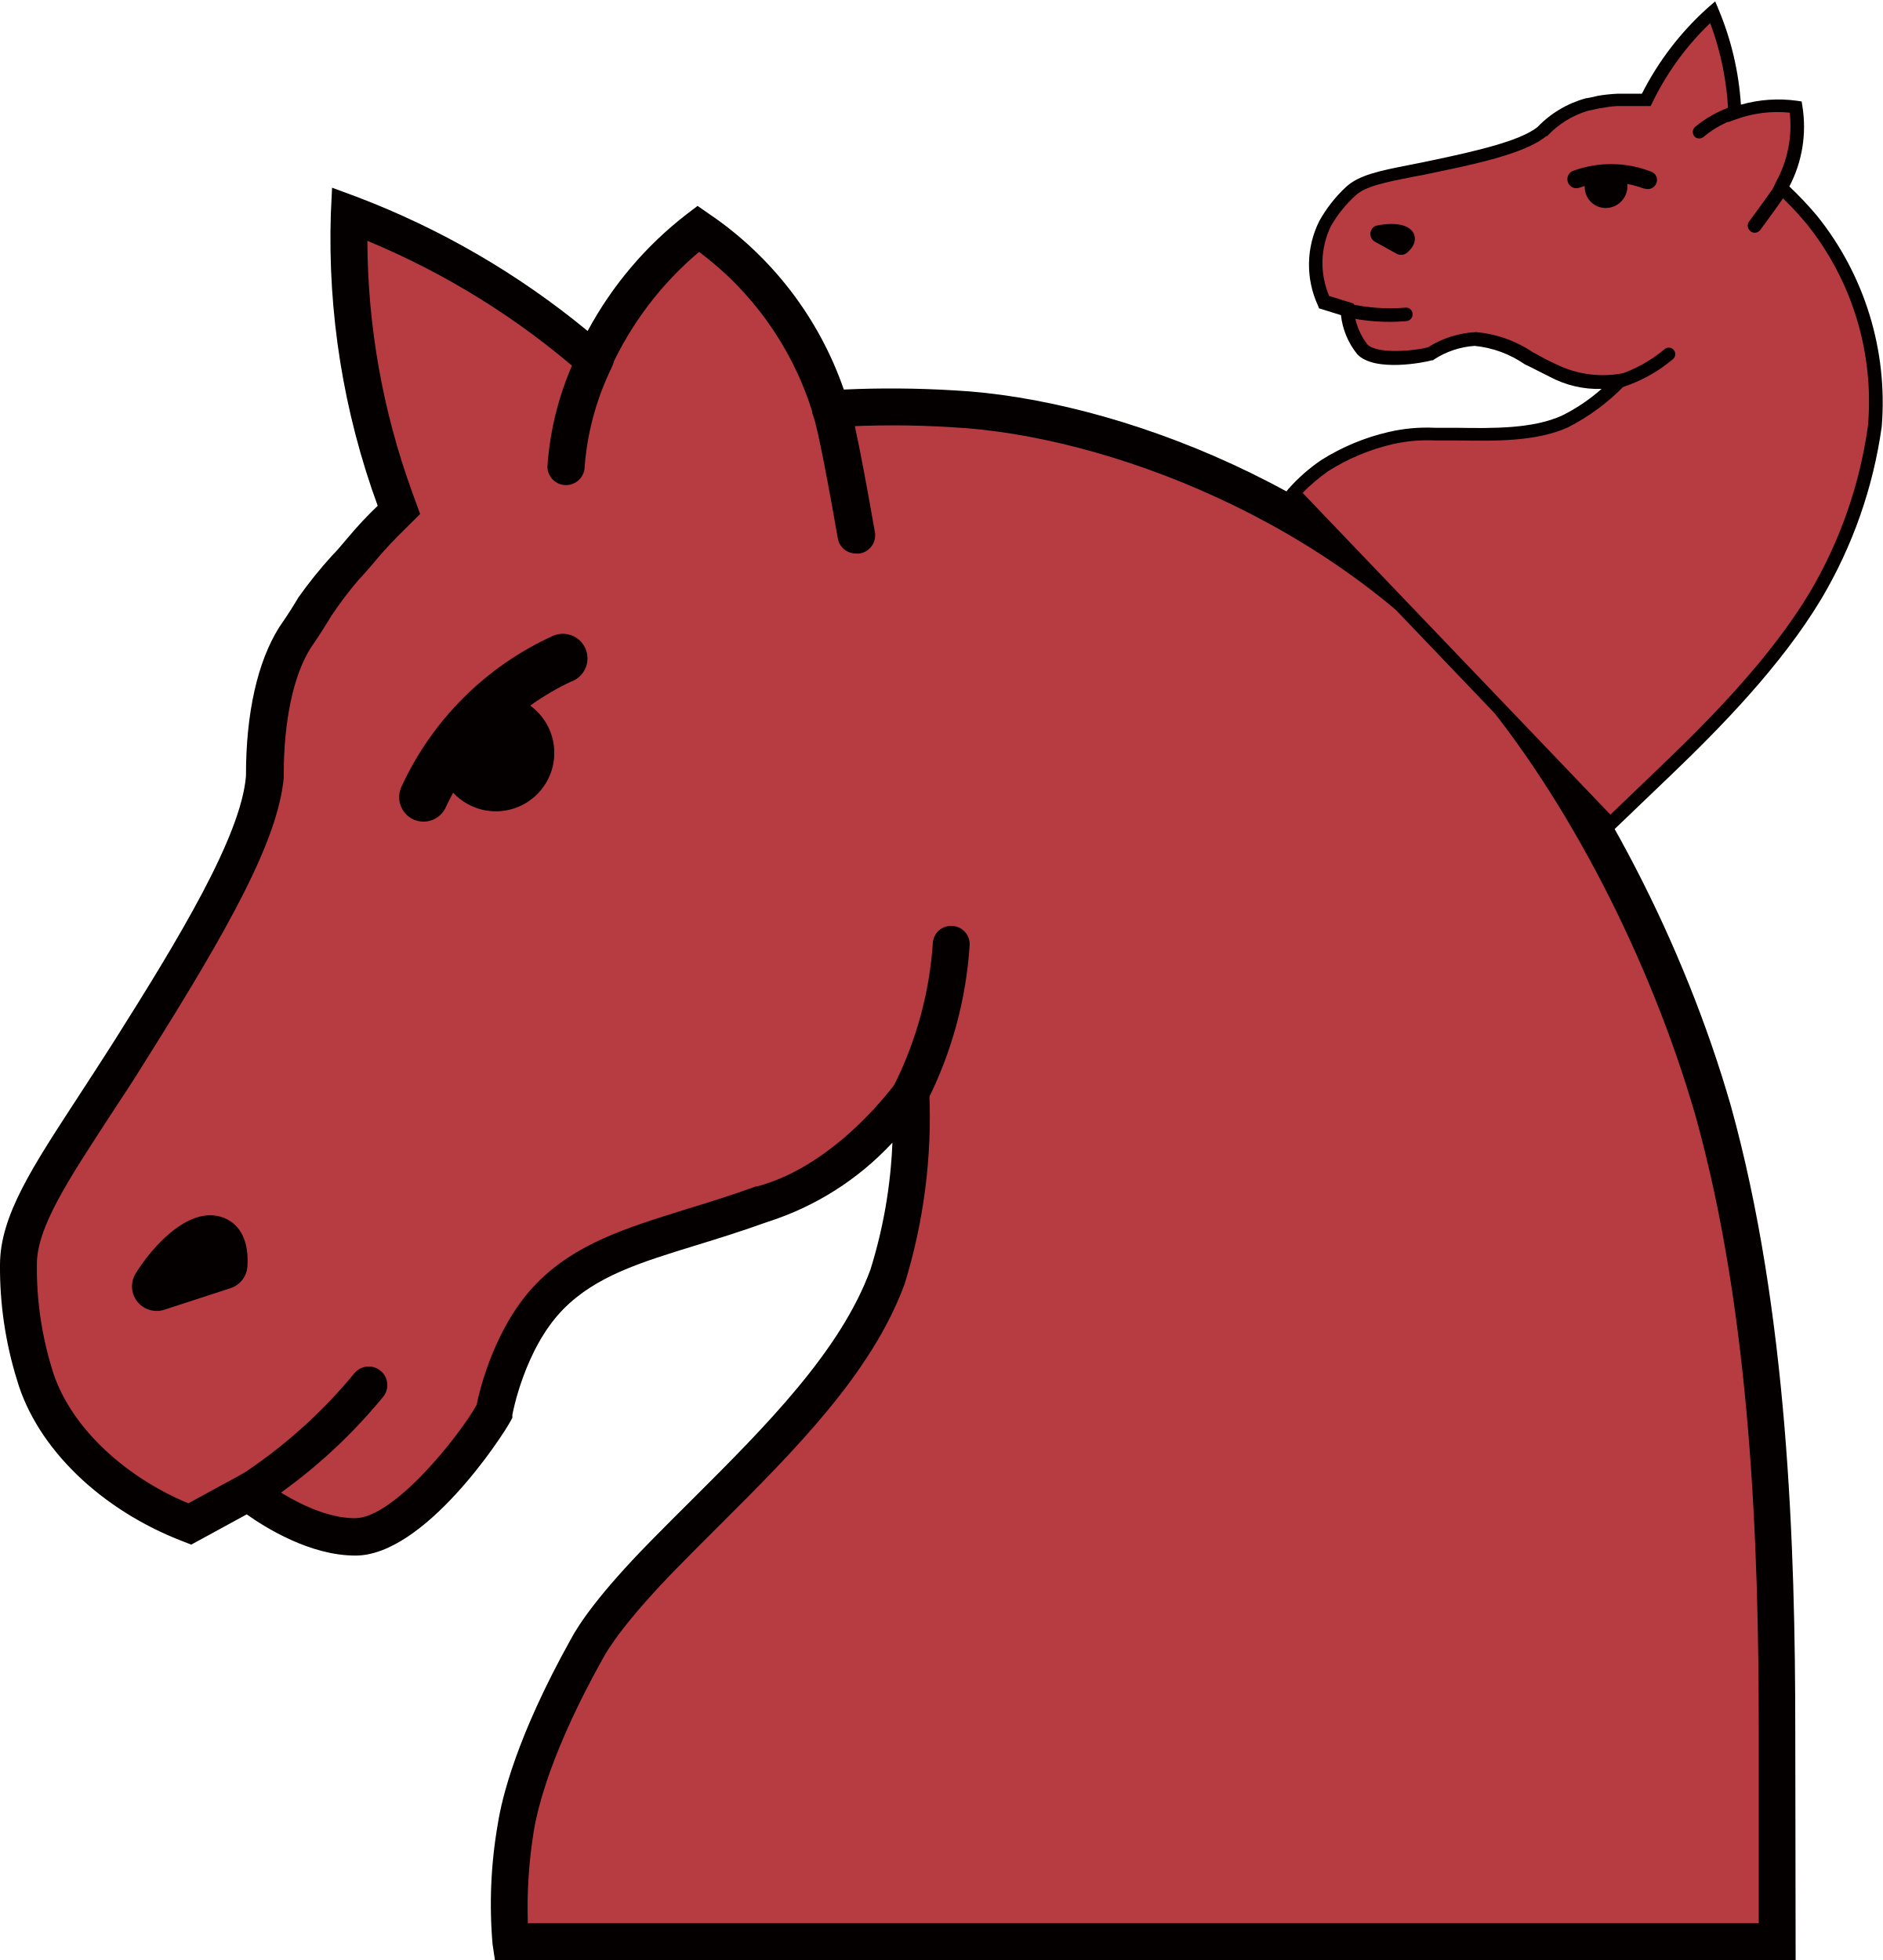
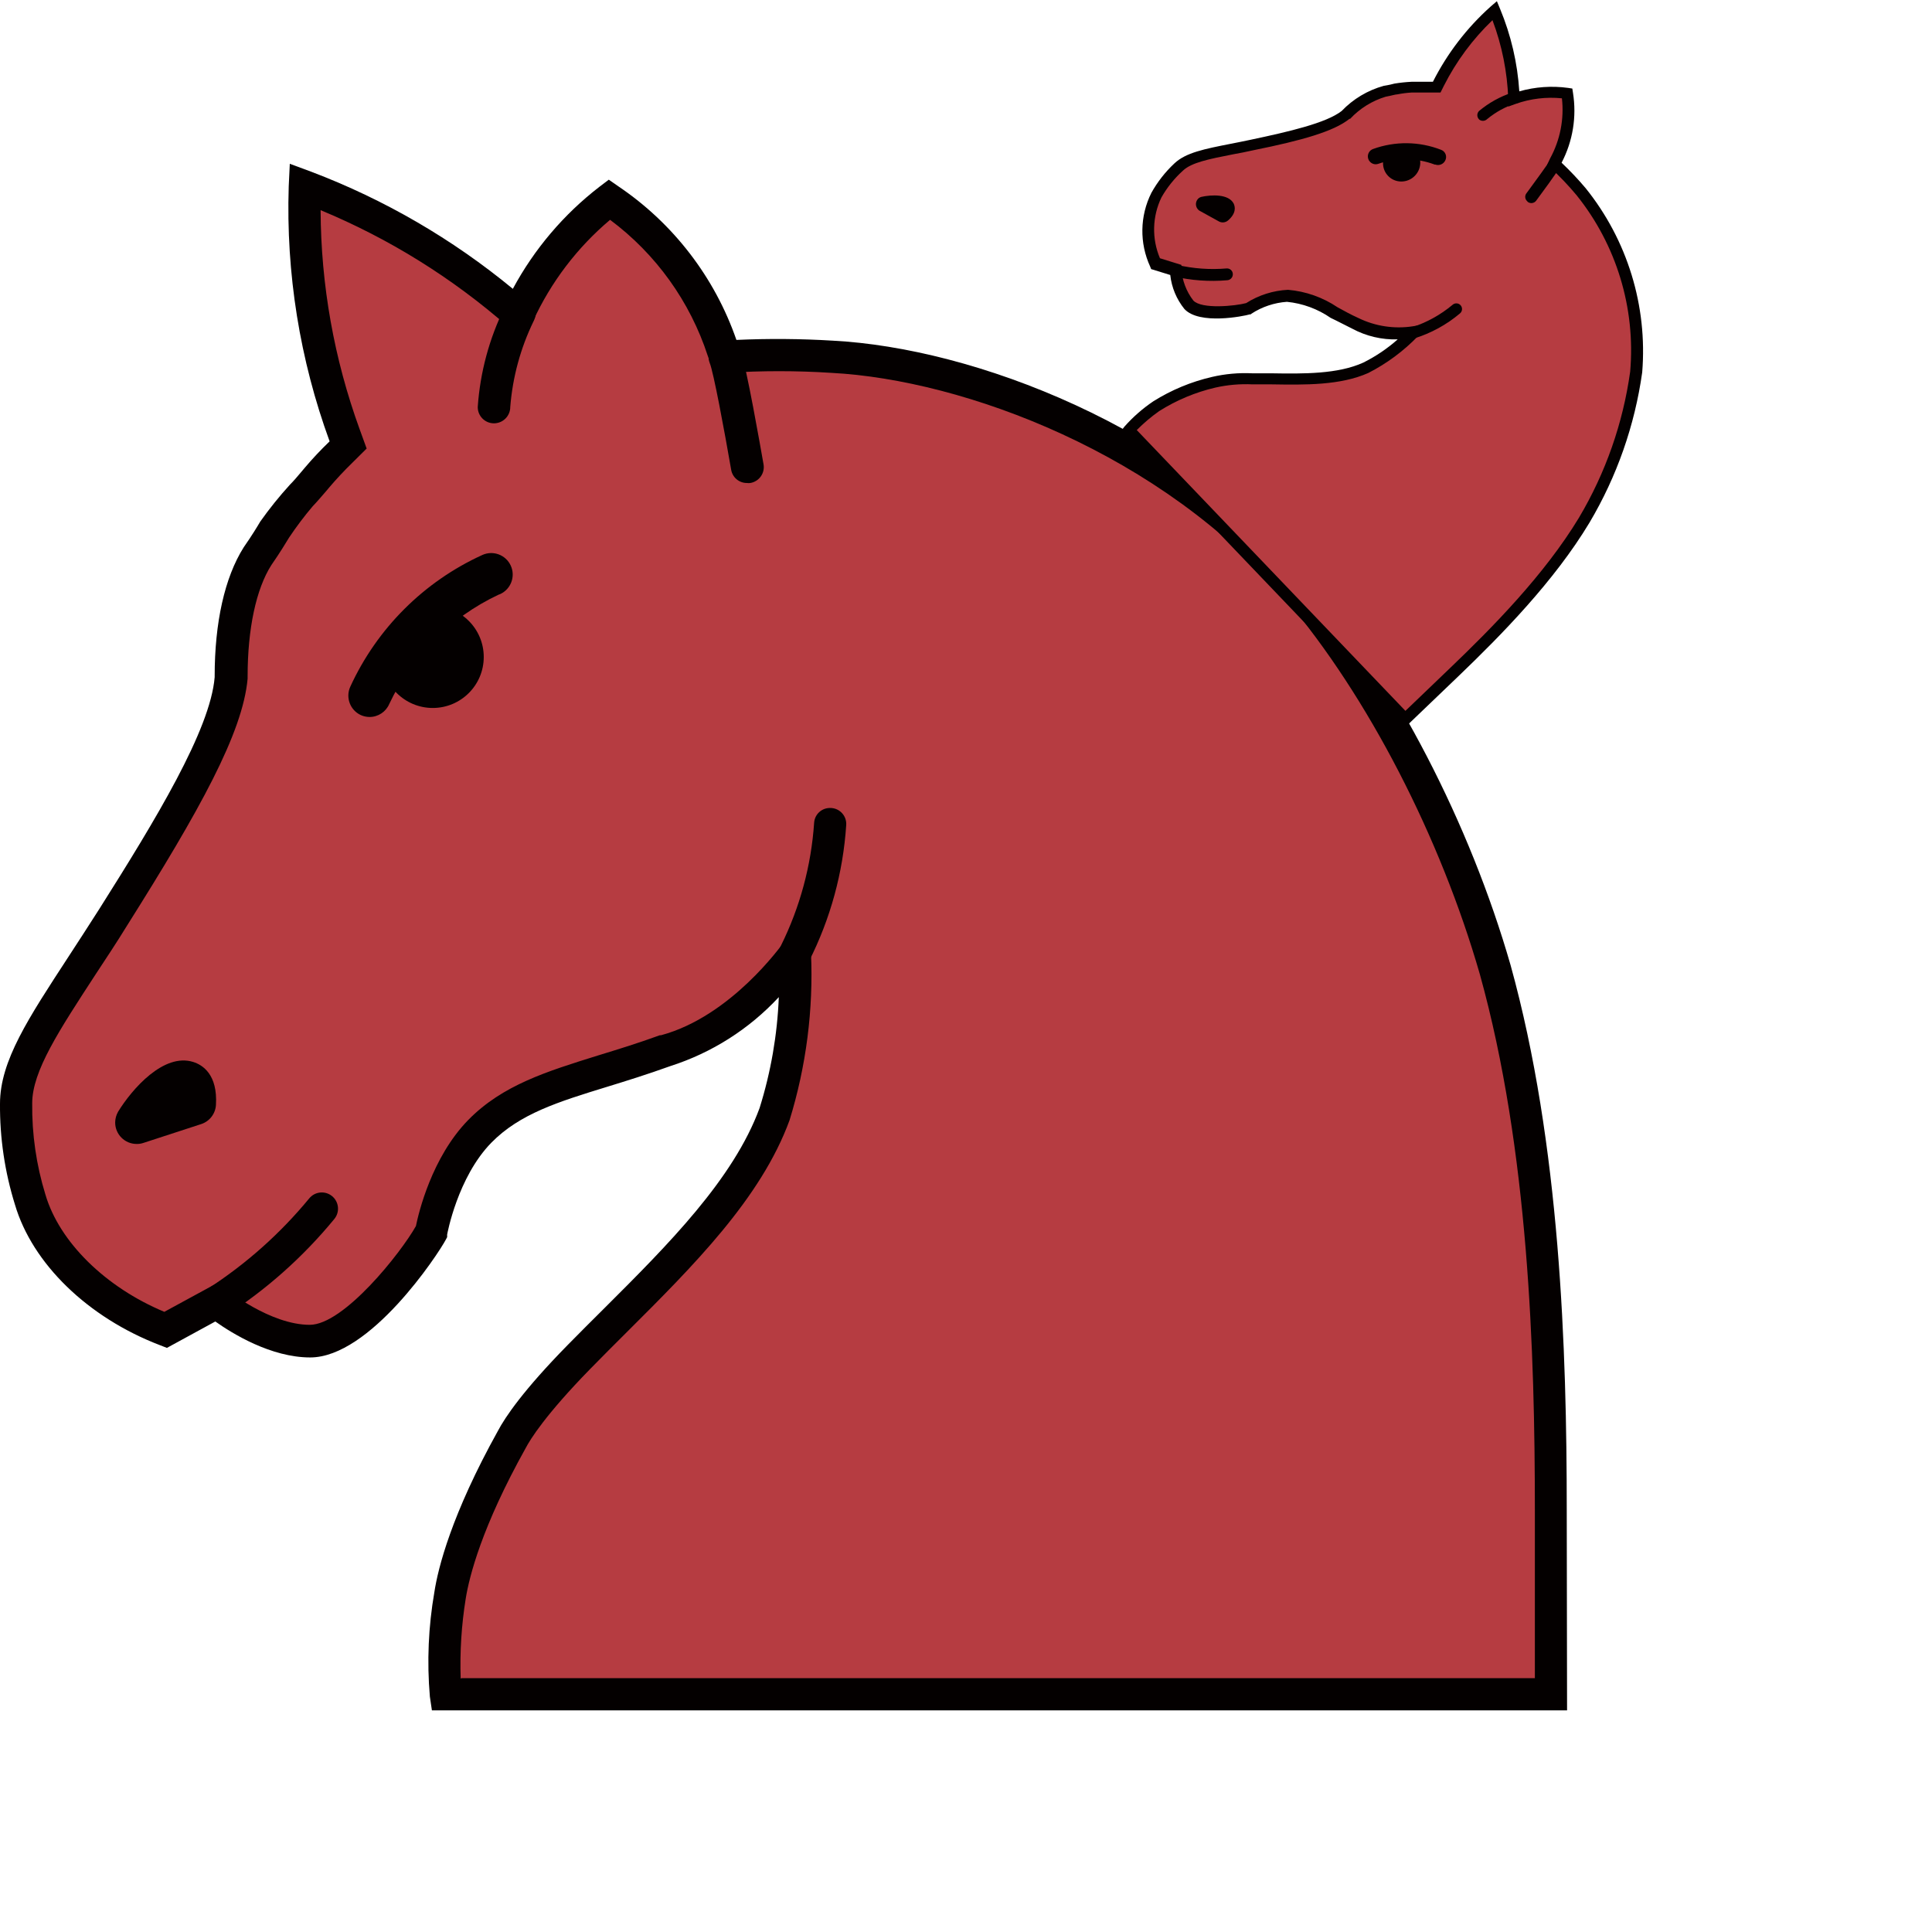
- <svg xmlns="http://www.w3.org/2000/svg" viewBox="0 0 153.09 159.35">
+ <svg xmlns="http://www.w3.org/2000/svg" viewBox="0 0 180 180">
  <defs>
    <style>.cls-1{fill:#b63c41;}.cls-2{fill:#040000;}</style>
  </defs>
-   <g id="图层_2" data-name="图层 2">
-     <g id="图层_1-2" data-name="图层 1">
+   <g id="Layer_2" data-name="Layer 2">
+     <g id="Layer_1-2" data-name="Layer 1">
      <path class="cls-1" d="M48.27,29.28A65.77,65.77,0,0,0,28.4,17.42a61.71,61.71,0,0,0,3.7,23.16l.33.9-.68.67a30.64,30.64,0,0,0-2.27,2.43l-.28.33a13.76,13.76,0,0,1-1.13,1.27,33.11,33.11,0,0,0-2.43,3.22c-.23.39-.78,1.3-1.59,2.48-1.61,2.51-2.48,6.41-2.48,11.22v.14c-.46,5-5,12.73-11,22.23-5.08,8-9,13-9,17.37a29.18,29.18,0,0,0,1.3,9c1.56,5.3,6.67,9.85,12.61,12.13l4.71-2.58S24.6,125,28.9,125s10.18-8,11.32-10.18c0,0,1-5.75,4.53-9.36,4-4.11,9.69-4.76,17.28-7.51,7.11-1.94,12.08-9.08,12.08-9.08a44.36,44.36,0,0,1-1.89,14.93c-2.54,7-8.77,13.17-14.78,19.16-1.17,1.16-2.33,2.32-3.45,3.47-4.17,4.28-5.71,6.66-6.26,7.7-4.21,7.53-5.41,12.33-5.75,14.52a36.6,36.6,0,0,0-.4,9.23H144.47V140.68c0-14.74-.59-33.78-5.17-50.3-3.74-13-10.61-26.3-18.37-35.48C110,41.9,91.48,34,77.53,33.24a75.84,75.84,0,0,0-10,0c-1.07-2.78-3.1-9.37-10.79-14.65A28.34,28.34,0,0,0,48.27,29.28Z" />
      <path class="cls-2" d="M146,159.35H40.24l-.19-1.28a37.85,37.85,0,0,1,.42-9.74c.34-2.23,1.59-7.23,5.91-15,.7-1.33,2.4-3.83,6.49-8,1.13-1.15,2.3-2.32,3.47-3.48,5.91-5.89,12-12,14.43-18.62A39.83,39.83,0,0,0,72.56,92.9a23.61,23.61,0,0,1-10.12,6.43c-2.11.76-4.1,1.38-5.86,1.92-4.56,1.4-8.15,2.51-10.8,5.21-3.15,3.22-4.11,8.51-4.12,8.56v.24l-.11.21c-.76,1.44-7.08,11-12.65,11-3.66,0-7.26-2.23-8.84-3.35l-4.51,2.46-.64-.25c-6.72-2.57-11.9-7.6-13.52-13.11A30.83,30.83,0,0,1,0,102.83c0-4,2.67-8,6.37-13.68.9-1.39,1.88-2.88,2.9-4.49C14.48,76.41,19.6,68,20,63.09V63c0-5,.93-9.19,2.7-12,.8-1.15,1.31-2,1.55-2.41A35.94,35.94,0,0,1,27,45.17c.35-.35.7-.76,1.11-1.25l.27-.32a32.09,32.09,0,0,1,2.33-2.48h0A63.21,63.21,0,0,1,26.9,17.37l.1-2.11L29,16A66.72,66.72,0,0,1,47.78,26.91a29.91,29.91,0,0,1,8.07-9.51l.87-.66.89.62a28.52,28.52,0,0,1,11,14.31,84.44,84.44,0,0,1,9,.07c13,.68,32.41,7.92,44.46,22.19,7.9,9.33,14.88,22.81,18.67,36,4.63,16.7,5.23,35.87,5.23,50.71Zm-103-3H143V140.68c0-14.65-.58-33.56-5.12-49.89C134.2,78,127.45,64.89,119.81,55.87c-11.47-13.59-30-20.48-42.33-21.13a76,76,0,0,0-9.78,0l-1.12.09-.64-1.68a25.76,25.76,0,0,0-9.1-12.67,27.15,27.15,0,0,0-7.18,9.44l-.83,1.83-1.52-1.33A63.26,63.26,0,0,0,29.87,19.58,60.4,60.4,0,0,0,33.51,40l.65,1.79-1.35,1.34c-.75.73-1.47,1.5-2.15,2.3l-.31.37c-.46.53-.86,1-1.21,1.36a31.64,31.64,0,0,0-2.21,2.93c-.27.44-.83,1.38-1.65,2.56-1.41,2.21-2.21,5.91-2.21,10.37v.21c-.46,5.07-4.46,12.25-11.23,23-1,1.63-2,3.13-2.92,4.53C5.51,96,3,99.79,3,102.79a27.81,27.81,0,0,0,1.23,8.5c1.3,4.43,5.61,8.65,11.08,10.93l5-2.72.79.64s4.06,3.29,7.76,3.29c3.17,0,8.48-6.69,9.89-9.2.25-1.22,1.47-6.4,4.88-9.89,3.19-3.25,7.3-4.51,12.07-6,1.83-.56,3.72-1.14,5.78-1.89h.11C68.15,94.68,72.83,88,72.87,88l2.36-3.38.33,4.19a46,46,0,0,1-2,15.56c-2.66,7.28-9,13.6-15.12,19.7-1.17,1.17-2.33,2.32-3.45,3.47-4.19,4.29-5.59,6.57-6,7.35-4.11,7.36-5.27,12-5.6,14.05a38.71,38.71,0,0,0-.47,7.45Z" />
      <path class="cls-2" d="M20.15,122.84a1.5,1.5,0,0,1-1.5-1.5,1.52,1.52,0,0,1,.72-1.28,41.2,41.2,0,0,0,9.45-8.42,1.51,1.51,0,0,1,2.32,1.94,43.81,43.81,0,0,1-10.22,9.08A1.46,1.46,0,0,1,20.15,122.84Z" />
      <path class="cls-2" d="M74.07,90.34a1.51,1.51,0,0,1-1.31-2.24,30.39,30.39,0,0,0,3.09-11.44,1.47,1.47,0,0,1,1.55-1.38h.06a1.49,1.49,0,0,1,1.38,1.59v0a32.86,32.86,0,0,1-3.47,12.69A1.48,1.48,0,0,1,74.07,90.34Z" />
      <path class="cls-2" d="M12.73,106.58a2,2,0,0,1-2-2,2.08,2.08,0,0,1,.27-1c1.31-2.13,4.25-5.5,7-4.64.87.27,2.29,1.16,2.12,4a2,2,0,0,1-1.38,1.79l-5.37,1.75A1.87,1.87,0,0,1,12.73,106.58Z" />
      <circle class="cls-2" cx="40.32" cy="61.21" r="4.75" />
      <path class="cls-2" d="M46,39.44h0a1.51,1.51,0,0,1-1.49-1.52A24.87,24.87,0,0,1,47,28.66a1.5,1.5,0,1,1,2.8,1.07,1.42,1.42,0,0,1-.08.18,22.32,22.32,0,0,0-2.18,8A1.52,1.52,0,0,1,46,39.44Z" />
      <path class="cls-2" d="M69.59,45a1.48,1.48,0,0,1-1.47-1.24c-.63-3.64-1.65-9.13-2-9.95A1.54,1.54,0,0,1,69,32.7c.54,1.4,1.86,9,2.13,10.52A1.5,1.5,0,0,1,69.9,45h0A1.08,1.08,0,0,1,69.59,45Z" />
      <path class="cls-2" d="M34.44,66.8a2.06,2.06,0,0,1-.81-.17,2,2,0,0,1-1-2.64,24.88,24.88,0,0,1,12.3-12.28,2,2,0,0,1,1.67,3.64l-.16.06A21.29,21.29,0,0,0,36.27,65.58,2,2,0,0,1,34.44,66.8Z" />
      <path class="cls-1" d="M141.08,9.13A23.83,23.83,0,0,0,139.26.92,22.79,22.79,0,0,0,134,7.78l-.16.31h-.35a9.77,9.77,0,0,0-1.21,0h-.16a5,5,0,0,1-.62,0,10.56,10.56,0,0,0-1.47.19c-.16,0-.54.12-1.05.21a8,8,0,0,0-3.61,2.21l0,0c-1.44,1.16-4.63,1.94-8.66,2.79-3.4.71-5.71,1-6.87,2.07a10.55,10.55,0,0,0-2.07,2.63,7.47,7.47,0,0,0-.08,6.38l1.86.58a5.94,5.94,0,0,0,1.22,3.2c1.07,1.12,4.67.62,5.54.36a7.52,7.52,0,0,1,3.62-1.2c2.09,0,3.69,1.33,6.32,2.61a9.21,9.21,0,0,0,5.43.84,16.34,16.34,0,0,1-4.44,3.31c-2.5,1.12-5.7,1.06-8.8,1l-1.78,0a14,14,0,0,0-3.62.32,17.38,17.38,0,0,0-5.3,2.19,13.67,13.67,0,0,0-2.55,2.25L130.9,67l4.58-4.39c3.92-3.75,8.84-8.75,12.09-14.15a37.26,37.26,0,0,0,4.85-13.83,23.65,23.65,0,0,0-5.08-16.86,28,28,0,0,0-2.5-2.61A10.31,10.31,0,0,0,146,8.62,10.33,10.33,0,0,0,141.08,9.13Z" />
      <path class="cls-2" d="M130.89,67.78,104.46,40.14l.29-.38a14.22,14.22,0,0,1,2.7-2.37,17.8,17.8,0,0,1,5.46-2.27,13.68,13.68,0,0,1,3.76-.34l1.79,0c3,.05,6.19.08,8.56-1a14.75,14.75,0,0,0,3.2-2.16,8.41,8.41,0,0,1-4.24-1c-.73-.36-1.4-.72-2-1a8.68,8.68,0,0,0-4.08-1.5,6.93,6.93,0,0,0-3.31,1.11l-.07.06-.08,0c-.57.17-4.7,1-6.09-.5a6.1,6.1,0,0,1-1.32-3.17l-1.78-.55-.09-.23a7.93,7.93,0,0,1,.11-6.87,11.23,11.23,0,0,1,2.15-2.75c1.06-1,2.79-1.34,5.23-1.82.59-.12,1.24-.24,1.92-.39,3.5-.74,7-1.55,8.43-2.67l0,0A8.6,8.6,0,0,1,128.91,8c.5-.08.86-.17,1-.21a14,14,0,0,1,1.59-.17c.18,0,.38,0,.61,0l.15,0c.42,0,.83,0,1.24,0h0a23.84,23.84,0,0,1,5.37-7l.59-.51.3.72a24,24,0,0,1,1.79,7.68,11.13,11.13,0,0,1,4.55-.32l.39.06.06.39a10.47,10.47,0,0,1-1.06,6.52,29.47,29.47,0,0,1,2.24,2.37A24.23,24.23,0,0,1,153,34.69a37.69,37.69,0,0,1-4.91,14c-3.28,5.46-8.24,10.5-12.18,14.28ZM105.94,40.1l25,26.13,4.17-4c3.9-3.73,8.79-8.69,12-14a36.49,36.49,0,0,0,4.77-13.61,23.07,23.07,0,0,0-5-16.44,26.78,26.78,0,0,0-2.44-2.56l-.3-.26.28-.6a9.45,9.45,0,0,0,1.1-5.6,9.9,9.9,0,0,0-4.31.52l-.69.25,0-.73a23.15,23.15,0,0,0-1.47-7.32A22.55,22.55,0,0,0,134.52,8l-.31.62h-.69c-.39,0-.77,0-1.15,0l-.18,0-.66,0a9.87,9.87,0,0,0-1.33.17c-.19,0-.58.13-1.1.22a7.5,7.5,0,0,0-3.31,2.06l-.06,0c-1.46,1.17-4.37,2-8.92,2.92-.69.16-1.34.28-1.94.39-2.24.44-3.86.76-4.66,1.52a10.08,10.08,0,0,0-2,2.49,6.88,6.88,0,0,0-.14,5.67l2,.62,0,.37A5.38,5.38,0,0,0,111.18,28c.79.83,3.9.51,4.92.24A8,8,0,0,1,120,27a9.74,9.74,0,0,1,4.62,1.63c.6.33,1.23.68,1.94,1l0,0a8.59,8.59,0,0,0,5.07.77l1.49-.24-1,1.15a17.55,17.55,0,0,1-4.64,3.44c-2.61,1.16-5.87,1.11-9,1.06h-1.78a12.93,12.93,0,0,0-3.46.3A17,17,0,0,0,108,38.3a15.45,15.45,0,0,0-2.1,1.78Z" />
      <path class="cls-2" d="M109.15,25.6a.55.55,0,0,1,0-.78.59.59,0,0,1,.52-.14,14.87,14.87,0,0,0,4.61.33.54.54,0,0,1,.58.51.56.56,0,0,1-.52.59,16,16,0,0,1-5-.36A.55.55,0,0,1,109.15,25.6Z" />
      <path class="cls-2" d="M131.28,31.41a.54.54,0,0,1,0-.78.51.51,0,0,1,.24-.13,11.38,11.38,0,0,0,3.81-2.1.53.53,0,0,1,.76.05v0a.53.53,0,0,1-.08.76h0a12.17,12.17,0,0,1-4.25,2.32A.53.53,0,0,1,131.28,31.41Z" />
      <path class="cls-2" d="M111.62,19.52a.73.73,0,0,1,0-1,.68.68,0,0,1,.32-.18c.9-.2,2.53-.29,3,.63.14.3.26.9-.54,1.58a.75.75,0,0,1-.82.09l-1.81-1A.59.59,0,0,1,111.62,19.52Z" />
      <ellipse class="cls-2" cx="130.59" cy="15.18" rx="1.75" ry="1.72" transform="translate(25.73 94.48) rotate(-43.73)" />
      <path class="cls-2" d="M137.8,11.12h0a.55.55,0,0,1,0-.78,9.32,9.32,0,0,1,3.08-1.71.53.53,0,0,1,.71.29.55.55,0,0,1-.3.71l-.07,0a8.12,8.12,0,0,0-2.67,1.47.56.56,0,0,1-.78,0Z" />
      <path class="cls-2" d="M142.23,18.69a.54.54,0,0,1,0-.7c.81-1.09,2-2.75,2.15-3a.57.57,0,0,1,.75-.27.56.56,0,0,1,.26.75c-.24.49-1.93,2.77-2.27,3.23a.56.56,0,0,1-.77.12h0Z" />
      <path class="cls-2" d="M127.63,15.06a.64.64,0,0,1-.15-.25.73.73,0,0,1,.45-.93,9,9,0,0,1,6.34.08.71.71,0,0,1,.4.95.75.75,0,0,1-.95.42l-.06,0a7.73,7.73,0,0,0-5.24-.07A.72.72,0,0,1,127.63,15.06Z" />
    </g>
  </g>
</svg>
